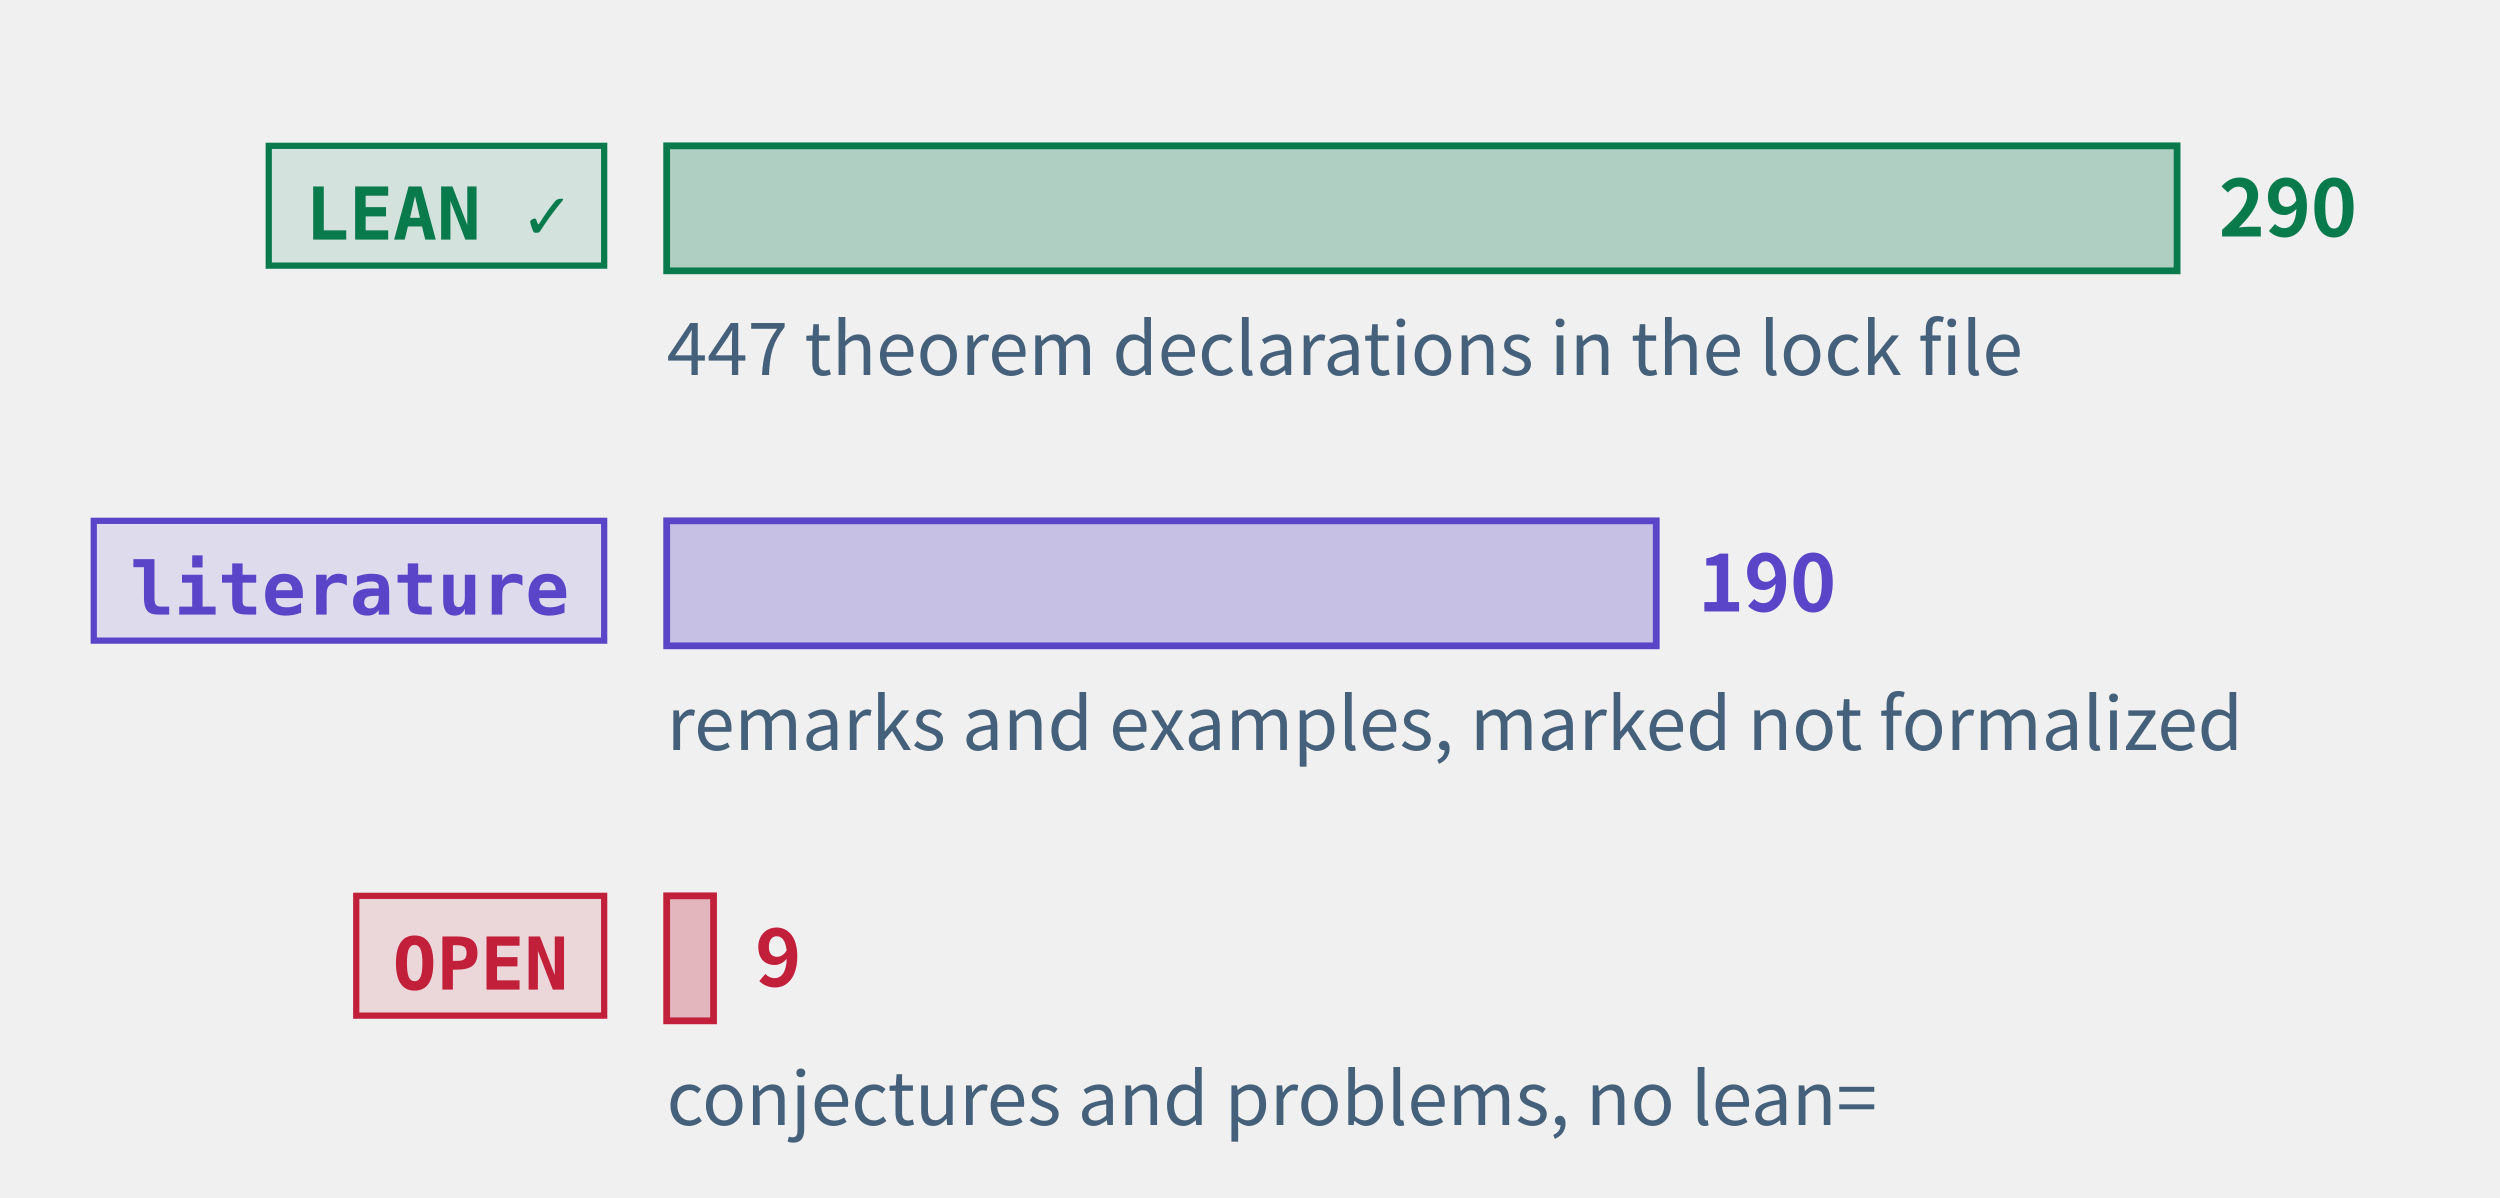
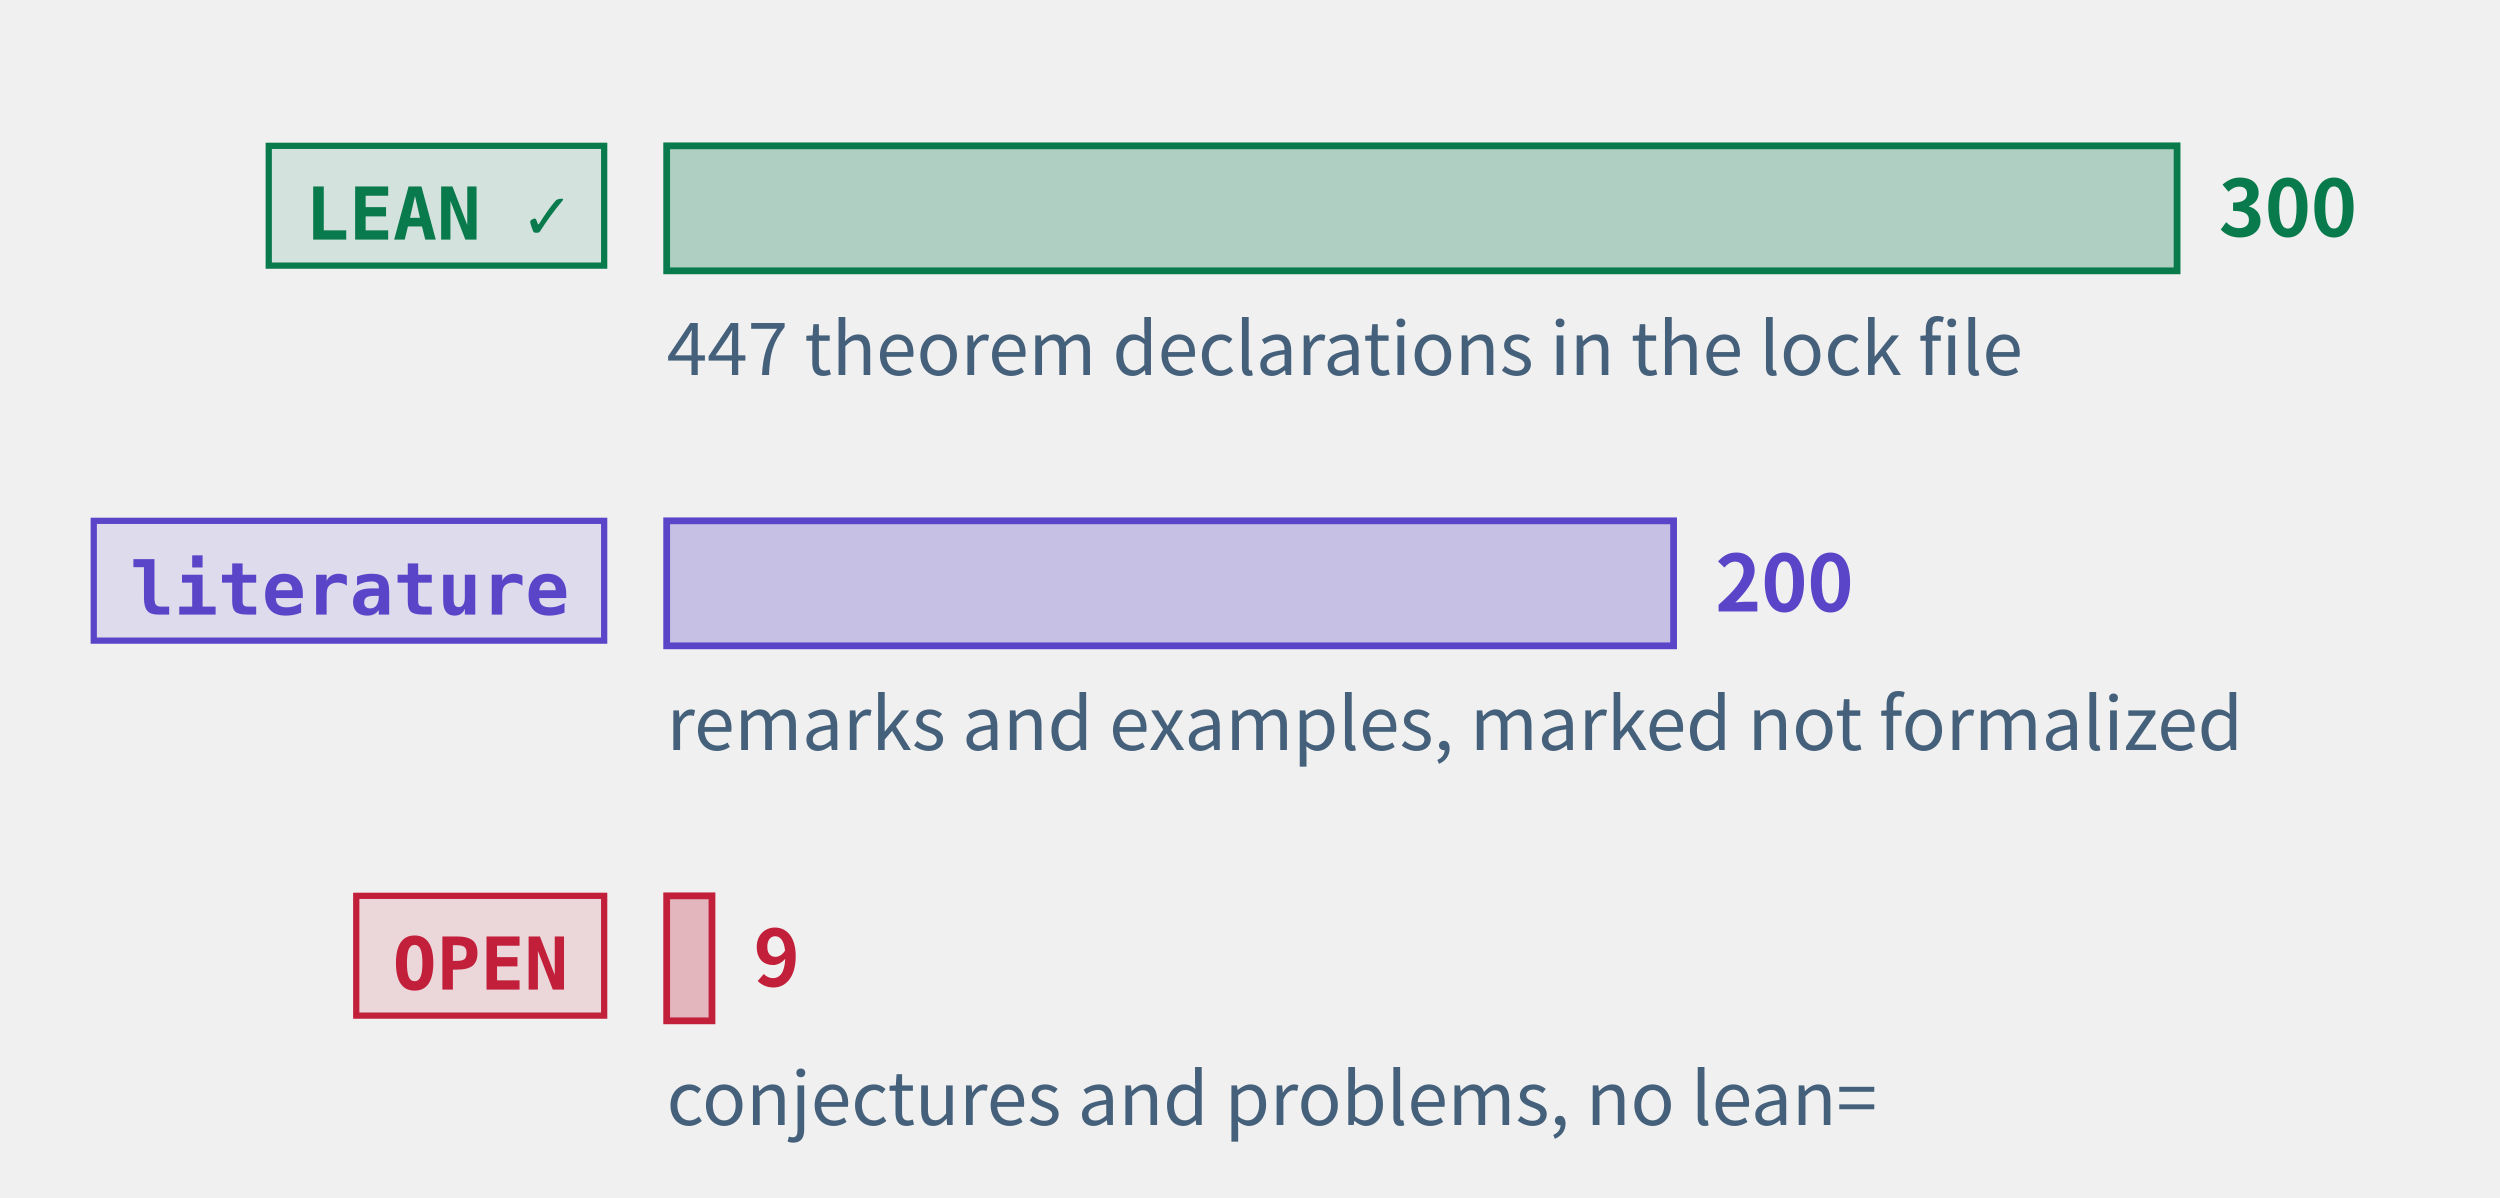
<svg xmlns="http://www.w3.org/2000/svg" class="tr-fig" data-tr-fig="prelude-three-tiers" data-lang="en" viewBox="0 0 480 230" width="480" height="230" font-family="'Noto Sans SC', 'Noto Sans CJK SC', 'Source Sans 3', 'PingFang SC', 'Microsoft YaHei', system-ui, sans-serif" role="img" aria-label="Three bars, each with a tag. The top bar is green, tagged LEAN ✓: the theorems, lemmas, propositions and corollaries with a Lean reference, the longest. The middle bar is violet, tagged “literature”: the remarks and examples marked as literature results. The bottom bar is red, tagged OPEN: the open conjectures and problems, very short. Each bar ends in its count; under the green bar a note gives the number of theorem declarations in the lock file.">
  <style>.ts-ink{stroke:#0b1622}.tf-ink{fill:#0b1622}.ts-dim{stroke:#45607a}.tf-dim{fill:#45607a}.ts-faint{stroke:#9db3c4}.tf-faint{fill:#9db3c4}.ts-edge{stroke:#b9d0dd}.tf-edge{fill:#b9d0dd}.ts-hot{stroke:#5f9bb5}.tf-hot{fill:#5f9bb5}.ts-bg{stroke:#ffffff}.tf-bg{fill:#ffffff}.ts-panel{stroke:#eef5f9}.tf-panel{fill:#eef5f9}.ts-sheet{stroke:#f7fbfd}.tf-sheet{fill:#f7fbfd}.ts-cyan{stroke:#007c8a}.tf-cyan{fill:#007c8a}.ts-magenta{stroke:#b0128f}.tf-magenta{fill:#b0128f}.ts-amber{stroke:#946200}.tf-amber{fill:#946200}.ts-violet{stroke:#5a45c8}.tf-violet{fill:#5a45c8}.ts-ok{stroke:#087a4c}.tf-ok{fill:#087a4c}.ts-warn{stroke:#c21f3a}.tf-warn{fill:#c21f3a}.ts-blue{stroke:#1d5fd0}.tf-blue{fill:#1d5fd0}.ts-orange{stroke:#b85410}.tf-orange{fill:#b85410}.ts-sigma{stroke:#28405a}.tf-sigma{fill:#28405a}@media (prefers-color-scheme:dark){.ts-ink{stroke:#d4efff}.tf-ink{fill:#d4efff}.ts-dim{stroke:#6f8ea5}.tf-dim{fill:#6f8ea5}.ts-faint{stroke:#34506a}.tf-faint{fill:#34506a}.ts-edge{stroke:#143049}.tf-edge{fill:#143049}.ts-hot{stroke:#1f5d7c}.tf-hot{fill:#1f5d7c}.ts-bg{stroke:#03060c}.tf-bg{fill:#03060c}.ts-panel{stroke:#07101b}.tf-panel{fill:#07101b}.ts-sheet{stroke:#050c16}.tf-sheet{fill:#050c16}.ts-cyan{stroke:#19f0ff}.tf-cyan{fill:#19f0ff}.ts-magenta{stroke:#ff2fd0}.tf-magenta{fill:#ff2fd0}.ts-amber{stroke:#ffc83d}.tf-amber{fill:#ffc83d}.ts-violet{stroke:#9d8cff}.tf-violet{fill:#9d8cff}.ts-ok{stroke:#46ffb2}.tf-ok{fill:#46ffb2}.ts-warn{stroke:#ff5064}.tf-warn{fill:#ff5064}.ts-blue{stroke:#2a7bff}.tf-blue{fill:#2a7bff}.ts-orange{stroke:#ff8a3c}.tf-orange{fill:#ff8a3c}.ts-sigma{stroke:#cfe3ff}.tf-sigma{fill:#cfe3ff}}</style>
  <rect x="51.6" y="28" width="64.4" height="23" class="ts-ok tf-ok" stroke-width="1.2" fill-opacity="0.12" />
  <text class="tf-ok tr-fig-mono" x="58.6" y="46" font-size="14" font-family="'JetBrains Mono', 'DejaVu Sans Mono', ui-monospace, Menlo, Consolas, monospace" font-weight="600">LEAN ✓</text>
  <rect x="128" y="28" width="290" height="24" class="ts-ok tf-ok" stroke-width="1.3" fill-opacity="0.28" />
-   <text class="tf-ok" x="426" y="45.4" font-size="15" font-weight="600">290</text>
+   <text class="tf-ok" x="426" y="45.4" font-size="15" font-weight="600">300</text>
  <rect x="18" y="100" width="98" height="23" class="ts-violet tf-violet" stroke-width="1.2" fill-opacity="0.12" />
  <text class="tf-violet tr-fig-mono" x="25" y="118" font-size="14" font-family="'JetBrains Mono', 'DejaVu Sans Mono', ui-monospace, Menlo, Consolas, monospace" font-weight="600">literature</text>
-   <rect x="128" y="100" width="190" height="24" class="ts-violet tf-violet" stroke-width="1.3" fill-opacity="0.28" />
-   <text class="tf-violet" x="326" y="117.4" font-size="15" font-weight="600">190</text>
+   <rect x="128" y="100" width="193.33" height="24" class="ts-violet tf-violet" stroke-width="1.3" fill-opacity="0.28" />
+   <text class="tf-violet" x="329.33" y="117.4" font-size="15" font-weight="600">200</text>
  <rect x="68.4" y="172" width="47.6" height="23" class="ts-warn tf-warn" stroke-width="1.2" fill-opacity="0.12" />
  <text class="tf-warn tr-fig-mono" x="75.4" y="190" font-size="14" font-family="'JetBrains Mono', 'DejaVu Sans Mono', ui-monospace, Menlo, Consolas, monospace" font-weight="600">OPEN</text>
-   <rect x="128" y="172" width="9" height="24" class="ts-warn tf-warn" stroke-width="1.3" fill-opacity="0.28" />
-   <text class="tf-warn" x="145" y="189.4" font-size="15" font-weight="600">9</text>
+   <rect x="128" y="172" width="8.7" height="24" class="ts-warn tf-warn" stroke-width="1.3" fill-opacity="0.28" />
+   <text class="tf-warn" x="144.7" y="189.4" font-size="15" font-weight="600">9</text>
  <text class="tf-dim" x="128" y="72" font-size="14">447 theorem declarations in the lock file</text>
  <text class="tf-dim" x="128" y="144" font-size="14">remarks and examples, marked not formalized</text>
  <text class="tf-dim" x="128" y="216" font-size="14">conjectures and problems, no lean=</text>
</svg>
